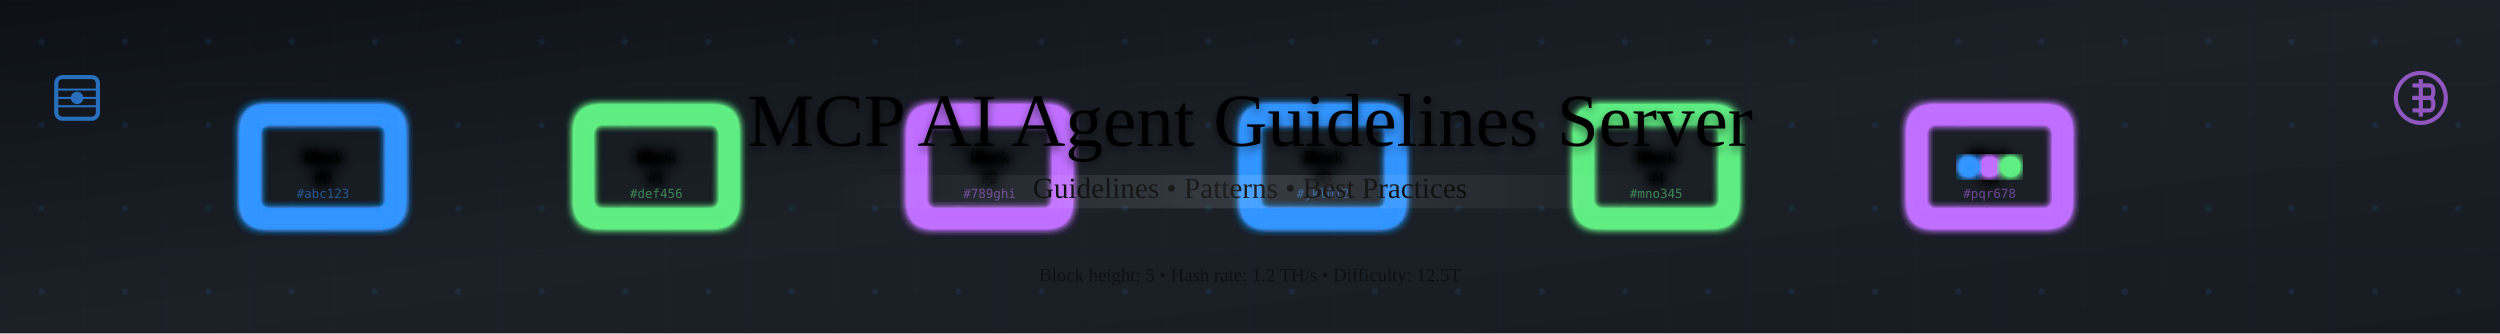
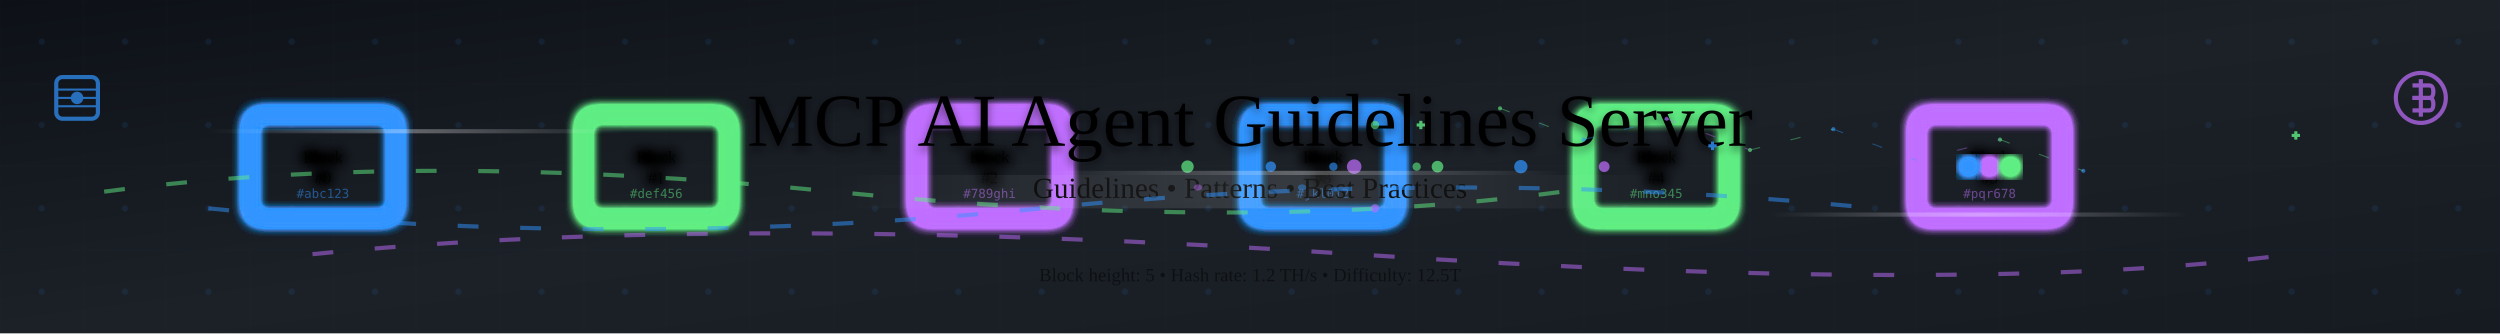
<svg xmlns="http://www.w3.org/2000/svg" width="1200" height="160" viewBox="0 0 1200 160" role="img" aria-label="Blockchain Network">
  <defs>
    <linearGradient id="bgBlockchainGrad" x1="0%" y1="0%" x2="100%" y2="100%">
      <stop offset="0%" style="stop-color:#0d1117;stop-opacity:1">
-         <animate attributeName="stop-color" values="#0d1117;#161b22;#0d1117" dur="12s" repeatCount="indefinite" />
+         <animate attributeName="stop-color" values="#0d1117;#161b22;#0d1117" dur="6.0s" repeatCount="indefinite" />
      </stop>
      <stop offset="50%" style="stop-color:#1c2128;stop-opacity:1" />
      <stop offset="100%" style="stop-color:#161b22;stop-opacity:1">
-         <animate attributeName="stop-color" values="#161b22;#0d1117;#161b22" dur="12s" repeatCount="indefinite" />
+         <animate attributeName="stop-color" values="#161b22;#0d1117;#161b22" dur="6.0s" repeatCount="indefinite" />
      </stop>
    </linearGradient>
    <radialGradient id="blockGlow" cx="50%" cy="50%" r="50%">
      <stop offset="0%" style="stop-color:#3094FF;stop-opacity:1" />
      <stop offset="50%" style="stop-color:#C06EFF;stop-opacity:0.6" />
      <stop offset="100%" style="stop-color:#5FED83;stop-opacity:0" />
    </radialGradient>
    <filter id="glow" x="-50%" y="-50%" width="200%" height="200%">
      <feGaussianBlur stdDeviation="3" result="blur" />
      <feColorMatrix in="blur" type="matrix" values="1 0 0 0 0  0 1 0 0 0  0 0 1 0 0  0 0 0 8 0" result="glow" />
      <feMerge>
        <feMergeNode in="glow" />
        <feMergeNode in="SourceGraphic" />
      </feMerge>
    </filter>
    <filter id="dropShadow" x="-50%" y="-50%" width="200%" height="200%">
      <feGaussianBlur in="SourceAlpha" stdDeviation="2" />
      <feOffset dx="0" dy="2" result="offsetblur" />
      <feFlood flood-color="#000000" flood-opacity="0.5" />
      <feComposite in2="offsetblur" operator="in" />
      <feMerge>
        <feMergeNode />
        <feMergeNode in="SourceGraphic" />
      </feMerge>
    </filter>
    <linearGradient id="shine12" x1="0%" y1="0%" x2="100%" y2="0%">
      <stop offset="0%" style="stop-color:#ffffff;stop-opacity:0" />
      <stop offset="50%" style="stop-color:#ffffff;stop-opacity:0.8" />
      <stop offset="100%" style="stop-color:#ffffff;stop-opacity:0" />
-       <animate attributeName="x1" values="-100%;200%" dur="3s" repeatCount="indefinite" />
-       <animate attributeName="x2" values="0%;300%" dur="3s" repeatCount="indefinite" />
+       <animate attributeName="x1" values="-100%;200%" dur="1.5s" repeatCount="indefinite" />
+       <animate attributeName="x2" values="0%;300%" dur="1.5s" repeatCount="indefinite" />
    </linearGradient>
    <pattern id="blockchainGrid" x="0" y="0" width="40" height="40" patternUnits="userSpaceOnUse">
      <rect x="0" y="0" width="40" height="40" fill="none" stroke="#30363d" stroke-width="0.5" opacity="0.2" />
      <circle cx="20" cy="20" r="1.5" fill="#3094FF" opacity="0.3" />
    </pattern>
  </defs>
  <style>
    @media (prefers-color-scheme: dark) {
      .text-primary { fill: #f0f6fc; font-family: 'SF Pro Display', -apple-system, BlinkMacSystemFont, 'Segoe UI', 'Roboto', 'Helvetica Neue', Arial, sans-serif; font-weight: 700; letter-spacing: -0.5px; }
      .text-secondary { fill: #8b949e; font-family: 'SF Pro Text', -apple-system, BlinkMacSystemFont, 'Segoe UI', 'Roboto', 'Helvetica Neue', Arial, sans-serif; font-weight: 500; letter-spacing: 0.5px; }
    }
    @media (prefers-color-scheme: light) {
      .text-primary { fill: #24292f; font-family: 'SF Pro Display', -apple-system, BlinkMacSystemFont, 'Segoe UI', 'Roboto', 'Helvetica Neue', Arial, sans-serif; font-weight: 700; letter-spacing: -0.5px; }
      .text-secondary { fill: #57606a; font-family: 'SF Pro Text', -apple-system, BlinkMacSystemFont, 'Segoe UI', 'Roboto', 'Helvetica Neue', Arial, sans-serif; font-weight: 500; letter-spacing: 0.5px; }
    }
    
    .block-mine { 
      animation: mining-flash 3s cubic-bezier(0.4, 0, 0.2, 1) infinite; 
      transform-origin: center;
    }
    @keyframes mining-flash {
-       0%, 100% { opacity: 0.5; transform: scale(1) rotate(0deg); }
-       50% { opacity: 1; transform: scale(1.08) rotate(5deg); }
+       0%, 100% { opacity: 0.5; transform: scale(2.0) rotate(0deg); }
+       50% { opacity: 1; transform: scale(2.16) rotate(5deg); }
    }
    
    .chain-link {
      stroke-dasharray: 100;
      stroke-dashoffset: 100;
      animation: chain-form 4s ease-out infinite;
    }
    @keyframes chain-form {
      to { stroke-dashoffset: 0; }
    }
    
    .hash-validate {
      animation: hash-sparkle 2.5s ease-in-out infinite;
    }
    @keyframes hash-sparkle {
      0%, 100% { opacity: 0.2; }
      50% { opacity: 1; }
    }
    
    .mining-particle {
      animation: particle-rise 3s cubic-bezier(0.4, 0, 0.6, 1) infinite;
    }
    @keyframes particle-rise {
-       0% { opacity: 0; transform: translateY(30px); }
-       50% { opacity: 1; transform: translateY(-15px); }
-       100% { opacity: 0; transform: translateY(-60px); }
+       0% { opacity: 0; transform: translateY(60.0px); }
+       50% { opacity: 1; transform: translateY(-30.0px); }
+       100% { opacity: 0; transform: translateY(-120.0px); }
    }
    
    .block-spin {
      animation: block-rotate 15s linear infinite;
      transform-origin: center;
    }
    @keyframes block-rotate {
      to { transform: rotate(360deg); }
    }
    
    @media (prefers-reduced-motion: reduce) { 
      * { animation: none !important; } 
    }
-   </style>
+   
+     /* Enhanced header particle effects */
+     .h-particle {
+       animation: h-particle-rise 5s ease-out infinite;
+     }
+     @keyframes h-particle-rise {
+       0% { opacity: 0; transform: translateY(60px) scale(0); }
+       50% { opacity: 1; transform: translateY(30px) scale(2.5); }
+       100% { opacity: 0; transform: translateY(0) scale(0); }
+     }
+     
+     .h-sparkle {
+       animation: h-sparkle-twinkle 2s ease-in-out infinite;
+       transform-origin: center;
+     }
+     @keyframes h-sparkle-twinkle {
+       0%, 100% { opacity: 0; transform: scale(0) rotate(0deg); }
+       50% { opacity: 1; transform: scale(3) rotate(180deg); }
+     }
+     
+     /* Energy waves */
+     .h-energy {
+       stroke-dasharray: 10 20;
+       animation: h-energy-pulse 4s linear infinite;
+     }
+     @keyframes h-energy-pulse {
+       to { stroke-dashoffset: -200; }
+     }
+     
+     /* Orbital elements */
+     .h-orbit {
+       animation: h-orbit-spin 15s linear infinite;
+       transform-origin: center;
+     }
+     @keyframes h-orbit-spin {
+       to { transform: rotate(360deg); }
+     }
+     
+     /* Glow intensity */
+     .h-glow-intense {
+       animation: h-glow-pulse 3s ease-in-out infinite;
+     }
+     @keyframes h-glow-pulse {
+       0%, 100% { filter: drop-shadow(0 0 5px currentColor); opacity: 0.6; }
+       50% { filter: drop-shadow(0 0 15px currentColor); opacity: 1; }
+     }
+     
+     /* Beam effect */
+     .h-beam {
+       animation: h-beam-sweep 5s ease-in-out infinite;
+       transform-origin: center;
+     }
+     @keyframes h-beam-sweep {
+       0%, 100% { opacity: 0; transform: scaleX(0); }
+       50% { opacity: 0.8; transform: scaleX(4); }
+     }
+     
+     /* Constellation effect */
+     .h-star {
+       animation: h-star-blink 4s ease-in-out infinite;
+     }
+     @keyframes h-star-blink {
+       0%, 100% { opacity: 0.2; r: 1px; }
+       50% { opacity: 1; r: 3px; }
+     }
+     
+     /* Network lines */
+     .h-network {
+       stroke-dasharray: 5 15;
+       animation: h-network-pulse 6s linear infinite;
+       opacity: 0.4;
+     }
+     @keyframes h-network-pulse {
+       0%, 100% { opacity: 0.2; }
+       50% { opacity: 0.8; stroke-dashoffset: -100; }
+     }
+     
+     </style>
  <rect width="1200" height="160" fill="url(#bgBlockchainGrad)" />
  <rect width="1200" height="160" fill="url(#blockchainGrid)" opacity="0.3" />
  <g filter="url(#glow)">
    <rect class="block-mine" x="120" y="55" width="70" height="50" rx="5" fill="none" stroke="#3094FF" stroke-width="3" style="animation-delay: 0s" />
    <text x="155" y="78" text-anchor="middle" class="text-secondary" font-size="8" opacity="0.7">Block</text>
    <text x="155" y="88" text-anchor="middle" class="text-secondary" font-size="8" opacity="0.7">#0</text>
    <rect class="block-mine" x="280" y="55" width="70" height="50" rx="5" fill="none" stroke="#5FED83" stroke-width="3" style="animation-delay: 1s" />
    <text x="315" y="78" text-anchor="middle" class="text-secondary" font-size="8" opacity="0.7">Block</text>
    <text x="315" y="88" text-anchor="middle" class="text-secondary" font-size="8" opacity="0.7">#1</text>
    <rect class="block-mine" x="440" y="55" width="70" height="50" rx="5" fill="none" stroke="#C06EFF" stroke-width="3" style="animation-delay: 2s" />
    <text x="475" y="78" text-anchor="middle" class="text-secondary" font-size="8" opacity="0.7">Block</text>
    <text x="475" y="88" text-anchor="middle" class="text-secondary" font-size="8" opacity="0.7">#2</text>
    <rect class="block-mine" x="600" y="55" width="70" height="50" rx="5" fill="none" stroke="#3094FF" stroke-width="3" style="animation-delay: 3s" />
    <text x="635" y="78" text-anchor="middle" class="text-secondary" font-size="8" opacity="0.7">Block</text>
    <text x="635" y="88" text-anchor="middle" class="text-secondary" font-size="8" opacity="0.7">#3</text>
    <rect class="block-mine" x="760" y="55" width="70" height="50" rx="5" fill="none" stroke="#5FED83" stroke-width="3" style="animation-delay: 4s" />
    <text x="795" y="78" text-anchor="middle" class="text-secondary" font-size="8" opacity="0.7">Block</text>
    <text x="795" y="88" text-anchor="middle" class="text-secondary" font-size="8" opacity="0.7">#4</text>
    <rect class="block-mine" x="920" y="55" width="70" height="50" rx="5" fill="none" stroke="#C06EFF" stroke-width="3" style="animation-delay: 5s" />
    <text x="955" y="78" text-anchor="middle" class="text-secondary" font-size="8" opacity="0.7">Block</text>
    <text x="955" y="88" text-anchor="middle" class="text-secondary" font-size="8" opacity="0.7">#5</text>
  </g>
  <path class="chain-link" d="M 190 80 L 280 80" stroke="#3094FF" stroke-width="4" opacity="0.5" style="animation-delay: 0s" />
  <path class="chain-link" d="M 350 80 L 440 80" stroke="#5FED83" stroke-width="4" opacity="0.5" style="animation-delay: 1s" />
  <path class="chain-link" d="M 510 80 L 600 80" stroke="#C06EFF" stroke-width="4" opacity="0.5" style="animation-delay: 2s" />
  <path class="chain-link" d="M 670 80 L 760 80" stroke="#3094FF" stroke-width="4" opacity="0.5" style="animation-delay: 3s" />
  <path class="chain-link" d="M 830 80 L 920 80" stroke="#5FED83" stroke-width="4" opacity="0.5" style="animation-delay: 4s" />
  <g class="hash-validate" style="animation-delay: 0s">
    <text x="155" y="95" text-anchor="middle" font-family="monospace" font-size="6" fill="#3094FF" opacity="0.5">#abc123</text>
  </g>
  <g class="hash-validate" style="animation-delay: 1s">
    <text x="315" y="95" text-anchor="middle" font-family="monospace" font-size="6" fill="#5FED83" opacity="0.5">#def456</text>
  </g>
  <g class="hash-validate" style="animation-delay: 2s">
    <text x="475" y="95" text-anchor="middle" font-family="monospace" font-size="6" fill="#C06EFF" opacity="0.5">#789ghi</text>
  </g>
  <g class="hash-validate" style="animation-delay: 3s">
    <text x="635" y="95" text-anchor="middle" font-family="monospace" font-size="6" fill="#3094FF" opacity="0.5">#jkl012</text>
  </g>
  <g class="hash-validate" style="animation-delay: 4s">
    <text x="795" y="95" text-anchor="middle" font-family="monospace" font-size="6" fill="#5FED83" opacity="0.5">#mno345</text>
  </g>
  <g class="hash-validate" style="animation-delay: 5s">
    <text x="955" y="95" text-anchor="middle" font-family="monospace" font-size="6" fill="#C06EFF" opacity="0.5">#pqr678</text>
  </g>
  <g class="mining-particle" filter="url(#glow)" style="animation-delay: 0s">
    <circle cx="955" cy="80" r="3" fill="#C06EFF" opacity="0.8" />
  </g>
  <g class="mining-particle" filter="url(#glow)" style="animation-delay: 1s">
    <circle cx="965" cy="80" r="3" fill="#5FED83" opacity="0.8" />
  </g>
  <g class="mining-particle" filter="url(#glow)" style="animation-delay: 2s">
    <circle cx="945" cy="80" r="3" fill="#3094FF" opacity="0.8" />
  </g>
  <g class="block-spin" transform="translate(37, 47)" opacity="0.7">
    <rect x="-10" y="-10" width="20" height="20" rx="3" fill="none" stroke="#3094FF" stroke-width="2" />
    <path d="M -10 -4 L 10 -4 M -10 0 L 10 0 M -10 4 L 10 4" stroke="#3094FF" stroke-width="1" />
    <circle cx="0" cy="0" r="3" fill="#3094FF" />
  </g>
  <g transform="translate(1150, 30)" opacity="0.7">
    <circle cx="12" cy="17" r="12" fill="none" stroke="#C06EFF" stroke-width="2" />
    <path d="M 12 8 L 12 26" stroke="#C06EFF" stroke-width="2" />
    <path d="M 8 11 L 16 11 Q 18 11, 18 14 Q 18 17, 16 17 L 8 17" fill="none" stroke="#C06EFF" stroke-width="2" />
    <path d="M 8 17 L 16 17 Q 18 17, 18 20 Q 18 23, 16 23 L 8 23" fill="none" stroke="#C06EFF" stroke-width="2" />
  </g>
  <text x="600" y="135" text-anchor="middle" class="text-secondary" font-size="9" opacity="0.5">Block height: 5 • Hash rate: 1.2 TH/s • Difficulty: 12.5T</text>
  <text x="600" y="70" text-anchor="middle" class="text-primary" font-size="36" filter="url(#dropShadow)">MCP AI Agent Guidelines Server</text>
  <text x="600" y="95" text-anchor="middle" class="subtitle text-secondary" font-size="14">Guidelines • Patterns • Best Practices</text>
  <rect x="400" y="84" width="400" height="16" fill="url(#shine12)" opacity="0.15" />
+   <g opacity="0.7">
+     <circle class="h-particle" cx="570" cy="80" r="3" fill="#5FED83" style="animation-delay: 0s" />
+     <circle class="h-particle" cx="610" cy="80" r="2.5" fill="#3094FF" style="animation-delay: 0.7s" />
+     <circle class="h-particle" cx="650" cy="80" r="3.5" fill="#C06EFF" style="animation-delay: 1.4s" />
+     <circle class="h-particle" cx="690" cy="80" r="2.8" fill="#5FED83" style="animation-delay: 2.1s" />
+     <circle class="h-particle" cx="730" cy="80" r="3.2" fill="#3094FF" style="animation-delay: 2.8s" />
+     <circle class="h-particle" cx="770" cy="80" r="2.6" fill="#C06EFF" style="animation-delay: 3.5s" />
+   </g>
+   <g opacity="0.8">
+     <path class="h-sparkle" d="M 680 60 L 684 60 M 682 58 L 682 62" stroke="#5FED83" stroke-width="1.5" style="animation-delay: 0s" />
+     <path class="h-sparkle" d="M 820 70 L 824 70 M 822 68 L 822 72" stroke="#3094FF" stroke-width="1.5" style="animation-delay: 0.5s" />
+     <path class="h-sparkle" d="M 960 55 L 964 55 M 962 53 L 962 57" stroke="#C06EFF" stroke-width="1.5" style="animation-delay: 1s" />
+     <path class="h-sparkle" d="M 1100 65 L 1104 65 M 1102 63 L 1102 67" stroke="#5FED83" stroke-width="1.5" style="animation-delay: 1.5s" />
+   </g>
+   <g opacity="0.5">
+     <path class="h-energy" d="M 50 92 Q 200 72, 400 92 T 750 92" stroke="#5FED83" stroke-width="2" fill="none" style="animation-delay: 0s" />
+     <path class="h-energy" d="M 100 100 Q 300 120, 500 100 T 900 100" stroke="#3094FF" stroke-width="2" fill="none" style="animation-delay: 1s" />
+     <path class="h-energy" d="M 150 122 Q 350 102, 650 122 T 1100 122" stroke="#C06EFF" stroke-width="2" fill="none" style="animation-delay: 2s" />
+   </g>
+   <g opacity="0.6">
+     <g class="h-orbit" transform="translate(660, 80)">
+       <circle cx="20" cy="0" r="2" fill="#5FED83" />
+       <circle cx="-20" cy="0" r="2" fill="#3094FF" />
+       <circle cx="0" cy="20" r="2" fill="#C06EFF" />
+       <circle cx="0" cy="-20" r="2" fill="#5FED83" />
+     </g>
+     <g class="h-orbit" transform="translate(600, 90)" style="animation-direction: reverse; animation-duration: 20s;">
+       <ellipse cx="25" cy="0" rx="2" ry="1.5" fill="#3094FF" opacity="0.7" />
+       <ellipse cx="-25" cy="0" rx="2" ry="1.5" fill="#C06EFF" opacity="0.7" />
+     </g>
+   </g>
+   <g opacity="0.4">
+     <rect class="h-beam" x="100" y="62" width="200" height="2" fill="url(#shine12)" style="animation-delay: 0s" />
+     <rect class="h-beam" x="500" y="82" width="250" height="2" fill="url(#shine12)" style="animation-delay: 1.5s" />
+     <rect class="h-beam" x="850" y="102" width="200" height="2" fill="url(#shine12)" style="animation-delay: 3s" />
+   </g>
+   <g class="h-glow-intense" opacity="0.6">
+     <circle class="h-star" cx="720" cy="52" r="1" fill="#5FED83" style="animation-delay: 0s" />
+     <circle class="h-star" cx="760" cy="67" r="1" fill="#3094FF" style="animation-delay: 0.4s" />
+     <circle class="h-star" cx="800" cy="57" r="1" fill="#C06EFF" style="animation-delay: 0.8s" />
+     <circle class="h-star" cx="840" cy="72" r="1" fill="#5FED83" style="animation-delay: 1.2s" />
+     <circle class="h-star" cx="880" cy="62" r="1" fill="#3094FF" style="animation-delay: 1.6s" />
+     <circle class="h-star" cx="920" cy="77" r="1" fill="#C06EFF" style="animation-delay: 2s" />
+     <circle class="h-star" cx="960" cy="67" r="1" fill="#5FED83" style="animation-delay: 2.4s" />
+     <circle class="h-star" cx="1000" cy="82" r="1" fill="#3094FF" style="animation-delay: 2.8s" />
+   </g>
+   <g class="h-network">
+     <line x1="720" y1="52" x2="760" y2="67" stroke="#5FED83" stroke-width="0.5" />
+     <line x1="760" y1="67" x2="800" y2="57" stroke="#3094FF" stroke-width="0.5" />
+     <line x1="800" y1="57" x2="840" y2="72" stroke="#C06EFF" stroke-width="0.5" />
+     <line x1="840" y1="72" x2="880" y2="62" stroke="#5FED83" stroke-width="0.5" />
+     <line x1="880" y1="62" x2="920" y2="77" stroke="#3094FF" stroke-width="0.5" />
+     <line x1="920" y1="77" x2="960" y2="67" stroke="#C06EFF" stroke-width="0.5" />
+     <line x1="960" y1="67" x2="1000" y2="82" stroke="#5FED83" stroke-width="0.5" />
+   </g>
</svg>
